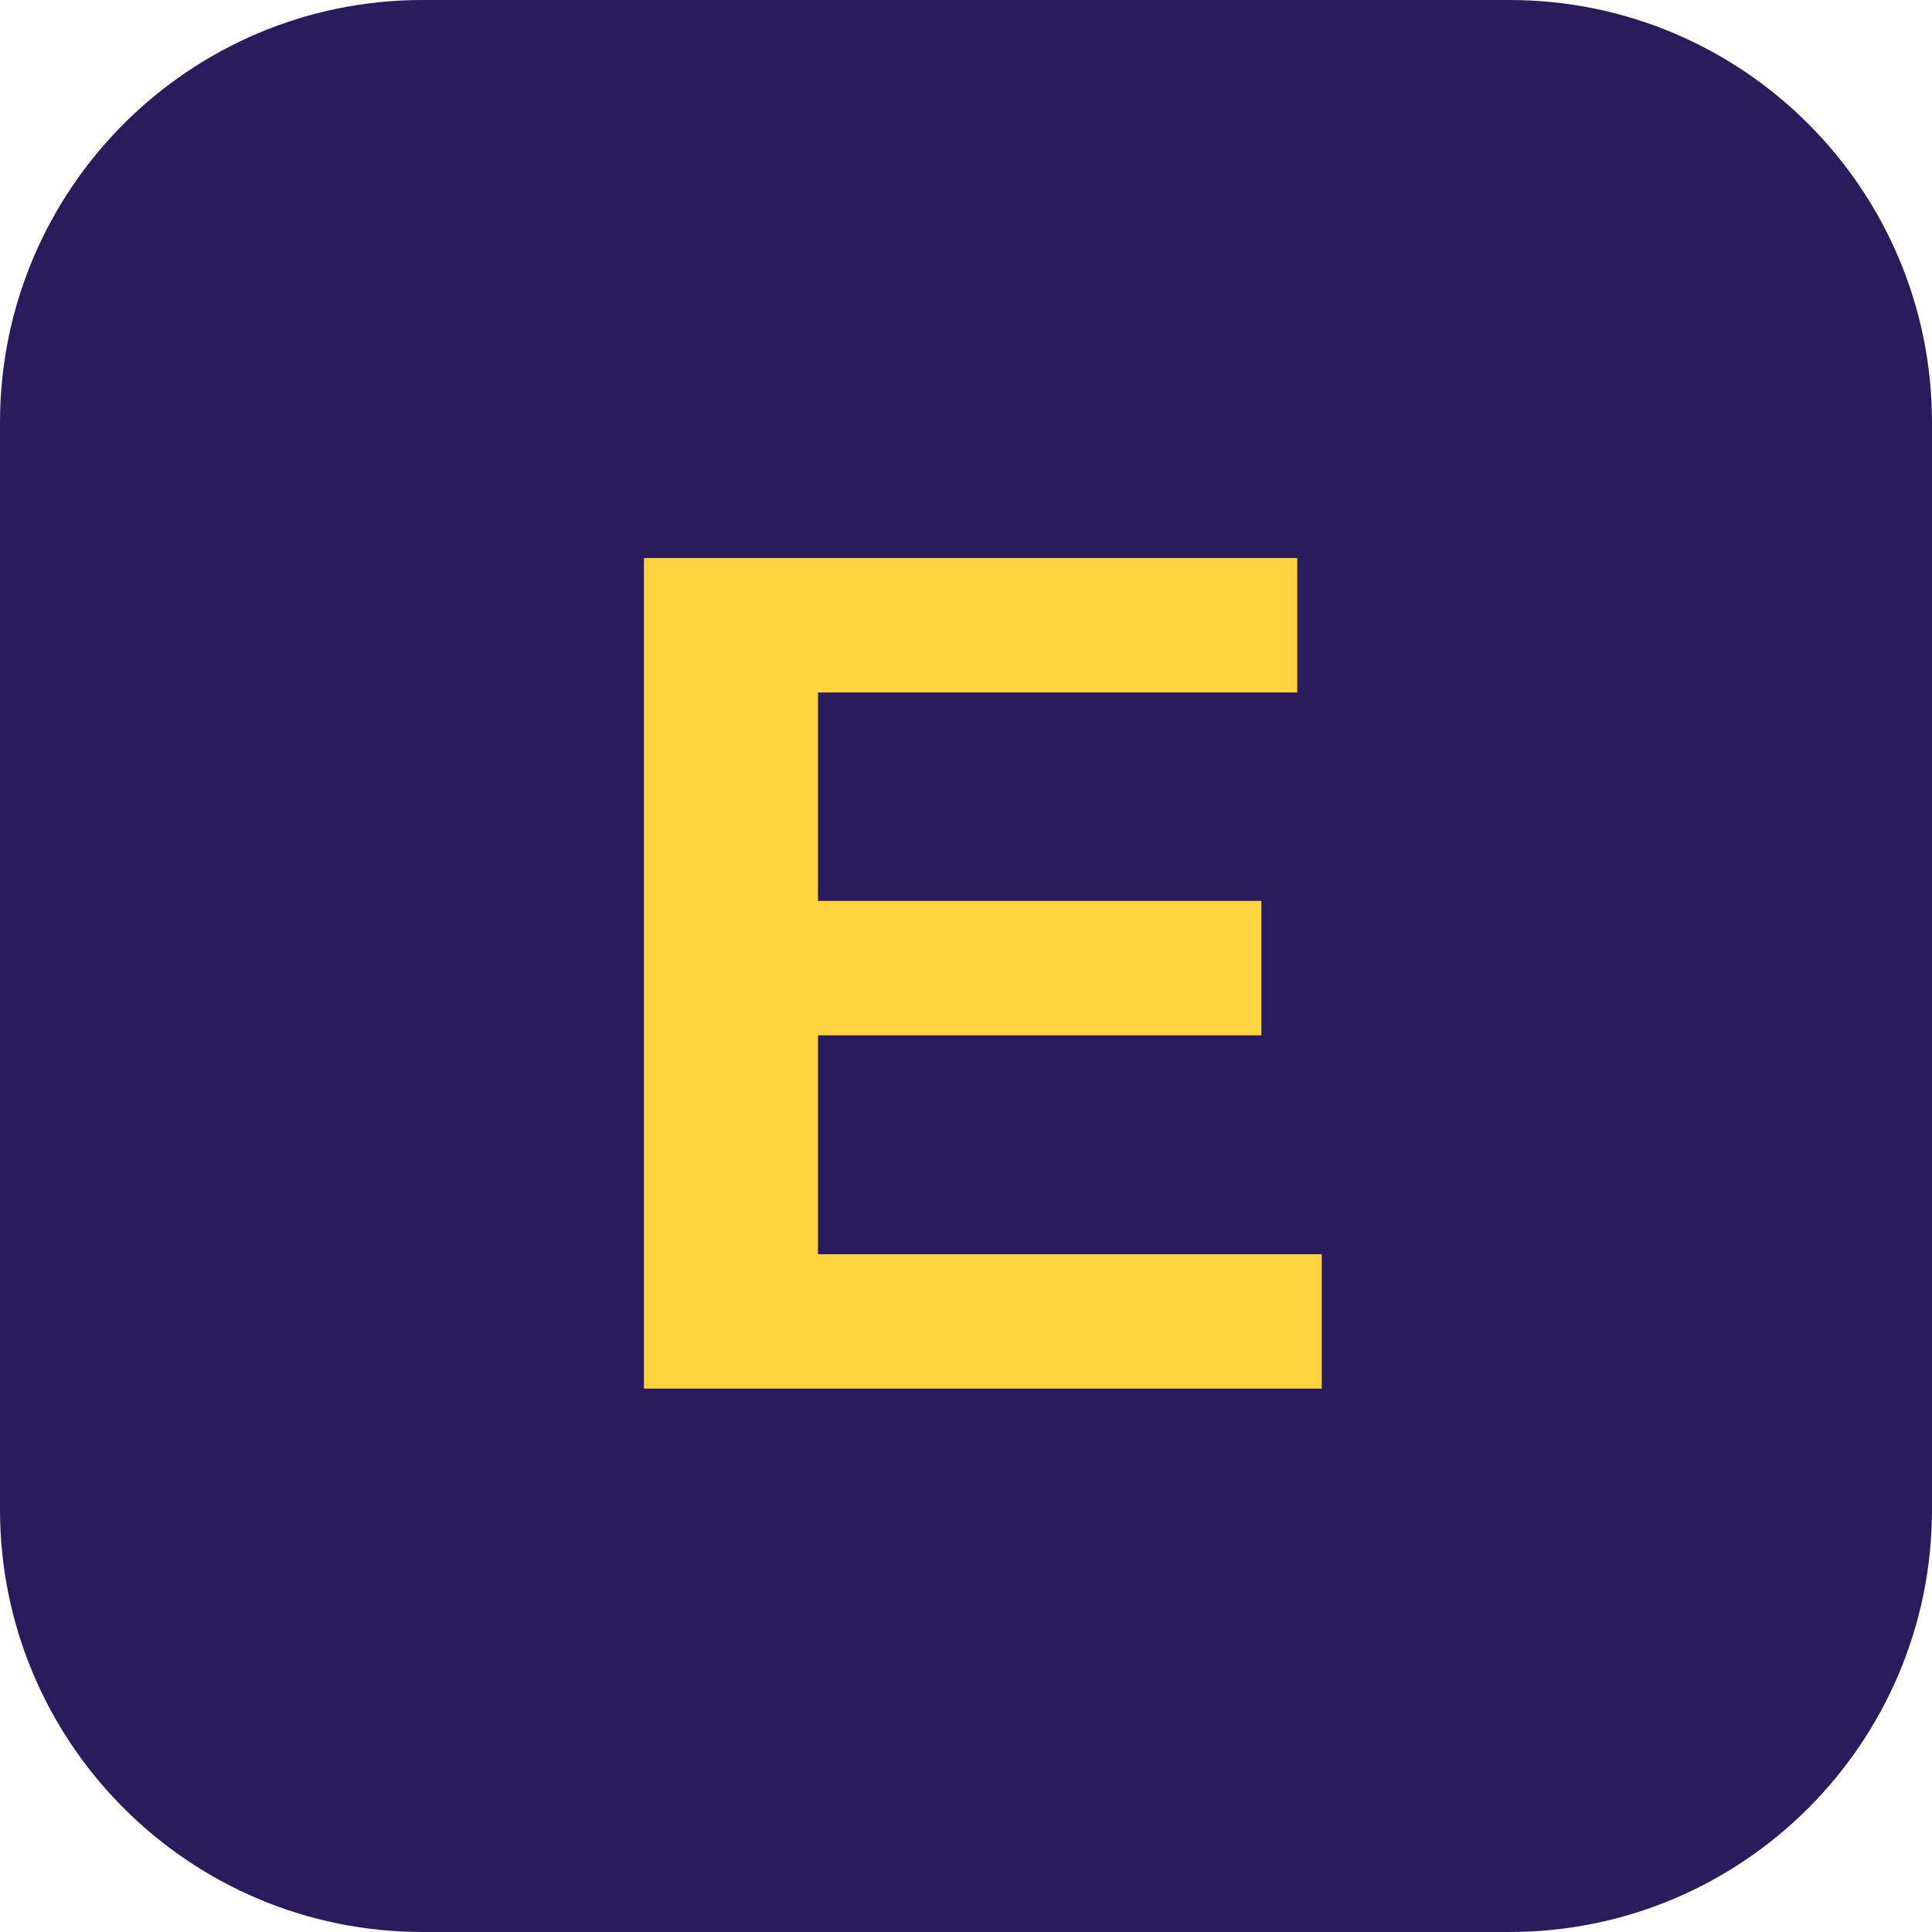
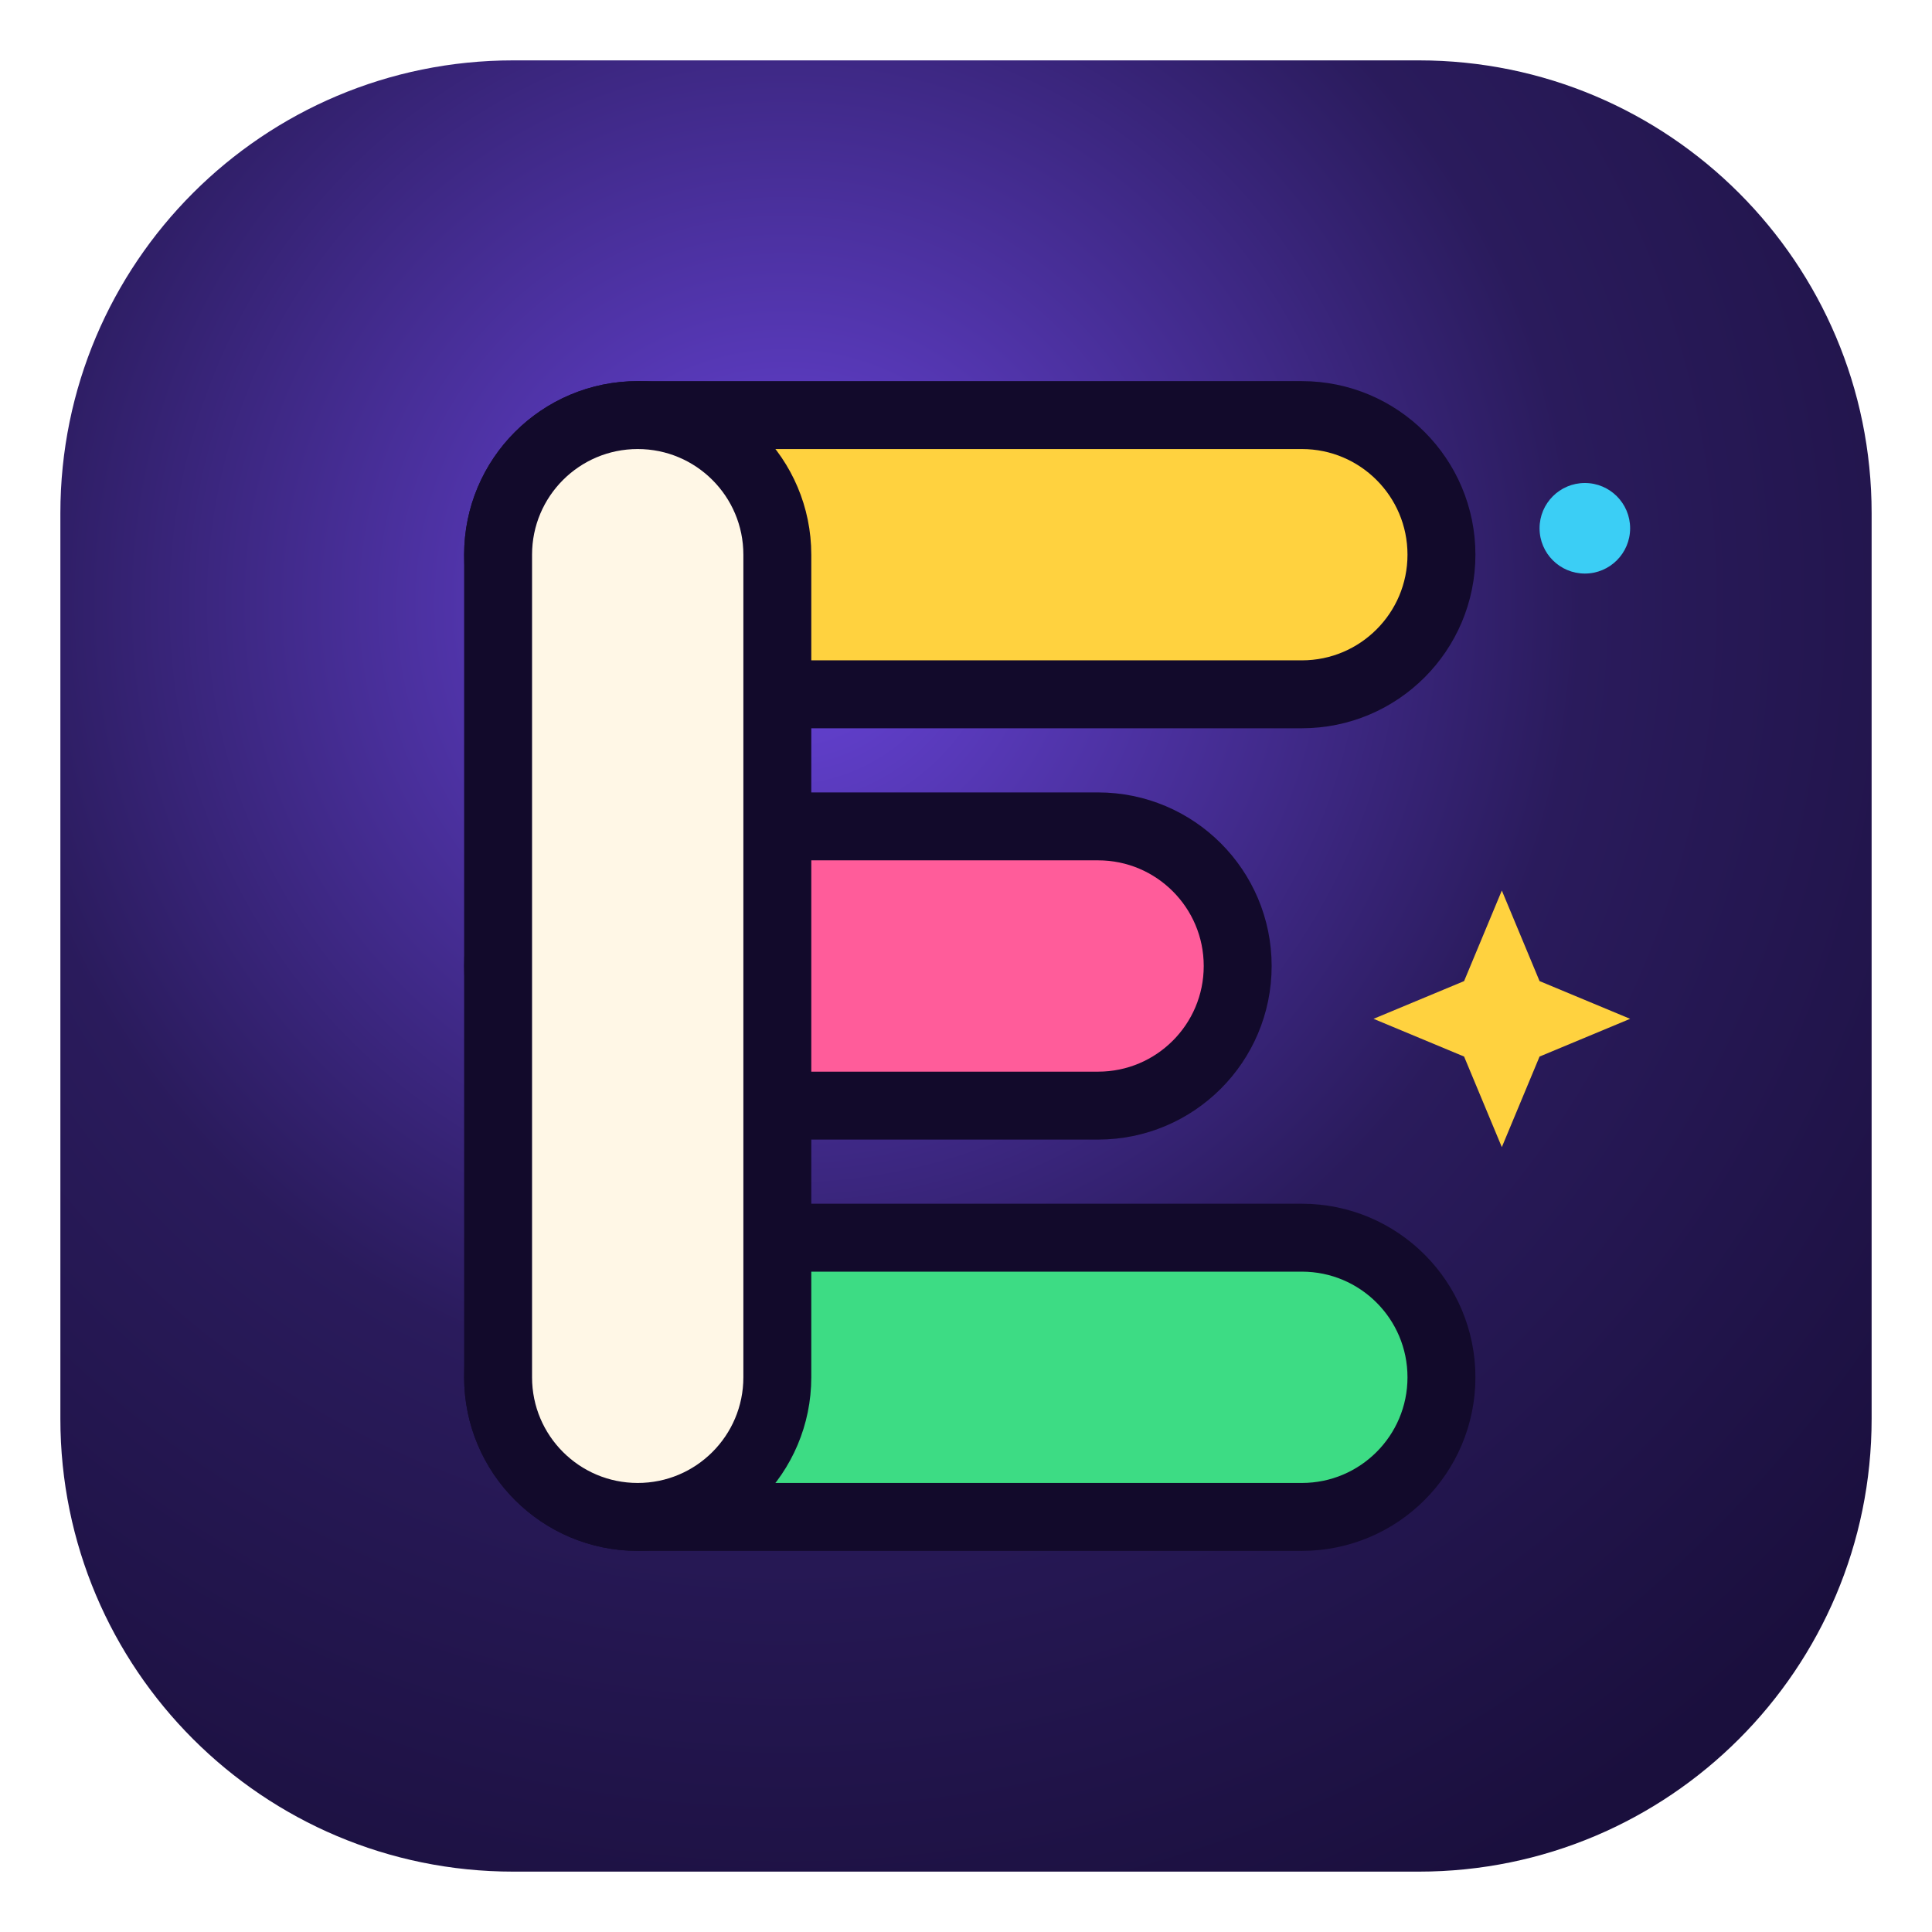
- <svg xmlns="http://www.w3.org/2000/svg" viewBox="0 0 64 64">
-   <rect width="64" height="64" rx="14" fill="#2A1B5C" />
-   <text x="32" y="46" text-anchor="middle" font-family="Arial Black,Arial,sans-serif" font-size="40" font-weight="900" fill="#FFD23F">E</text>
+ <svg xmlns="http://www.w3.org/2000/svg" viewBox="0 0 512 512" width="512" height="512">
+   <defs>
+     <radialGradient id="bg" cx="40%" cy="30%" r="80%">
+       <stop offset="0" stop-color="#6A45DE" />
+       <stop offset="0.55" stop-color="#2A1B5C" />
+       <stop offset="1" stop-color="#1A0F3D" />
+     </radialGradient>
+   </defs>
+   <rect x="16" y="16" width="480" height="480" rx="120" fill="url(#bg)" />
+   <g stroke="#120A2B" stroke-width="18" stroke-linejoin="round">
+     <rect x="132" y="110" width="250" height="74" rx="37" fill="#FFD23F" />
+     <rect x="132" y="219" width="196" height="74" rx="37" fill="#FF5C9A" />
+     <rect x="132" y="328" width="250" height="74" rx="37" fill="#3DDC84" />
+     <rect x="132" y="110" width="74" height="292" rx="37" fill="#FFF7E6" />
+   </g>
+   <path d="M398 236 l10 24 24 10 -24 10 -10 24 -10 -24 -24 -10 24 -10z" fill="#FFD23F" />
+   <circle cx="420" cy="140" r="12" fill="#3BCEF5" />
</svg>
